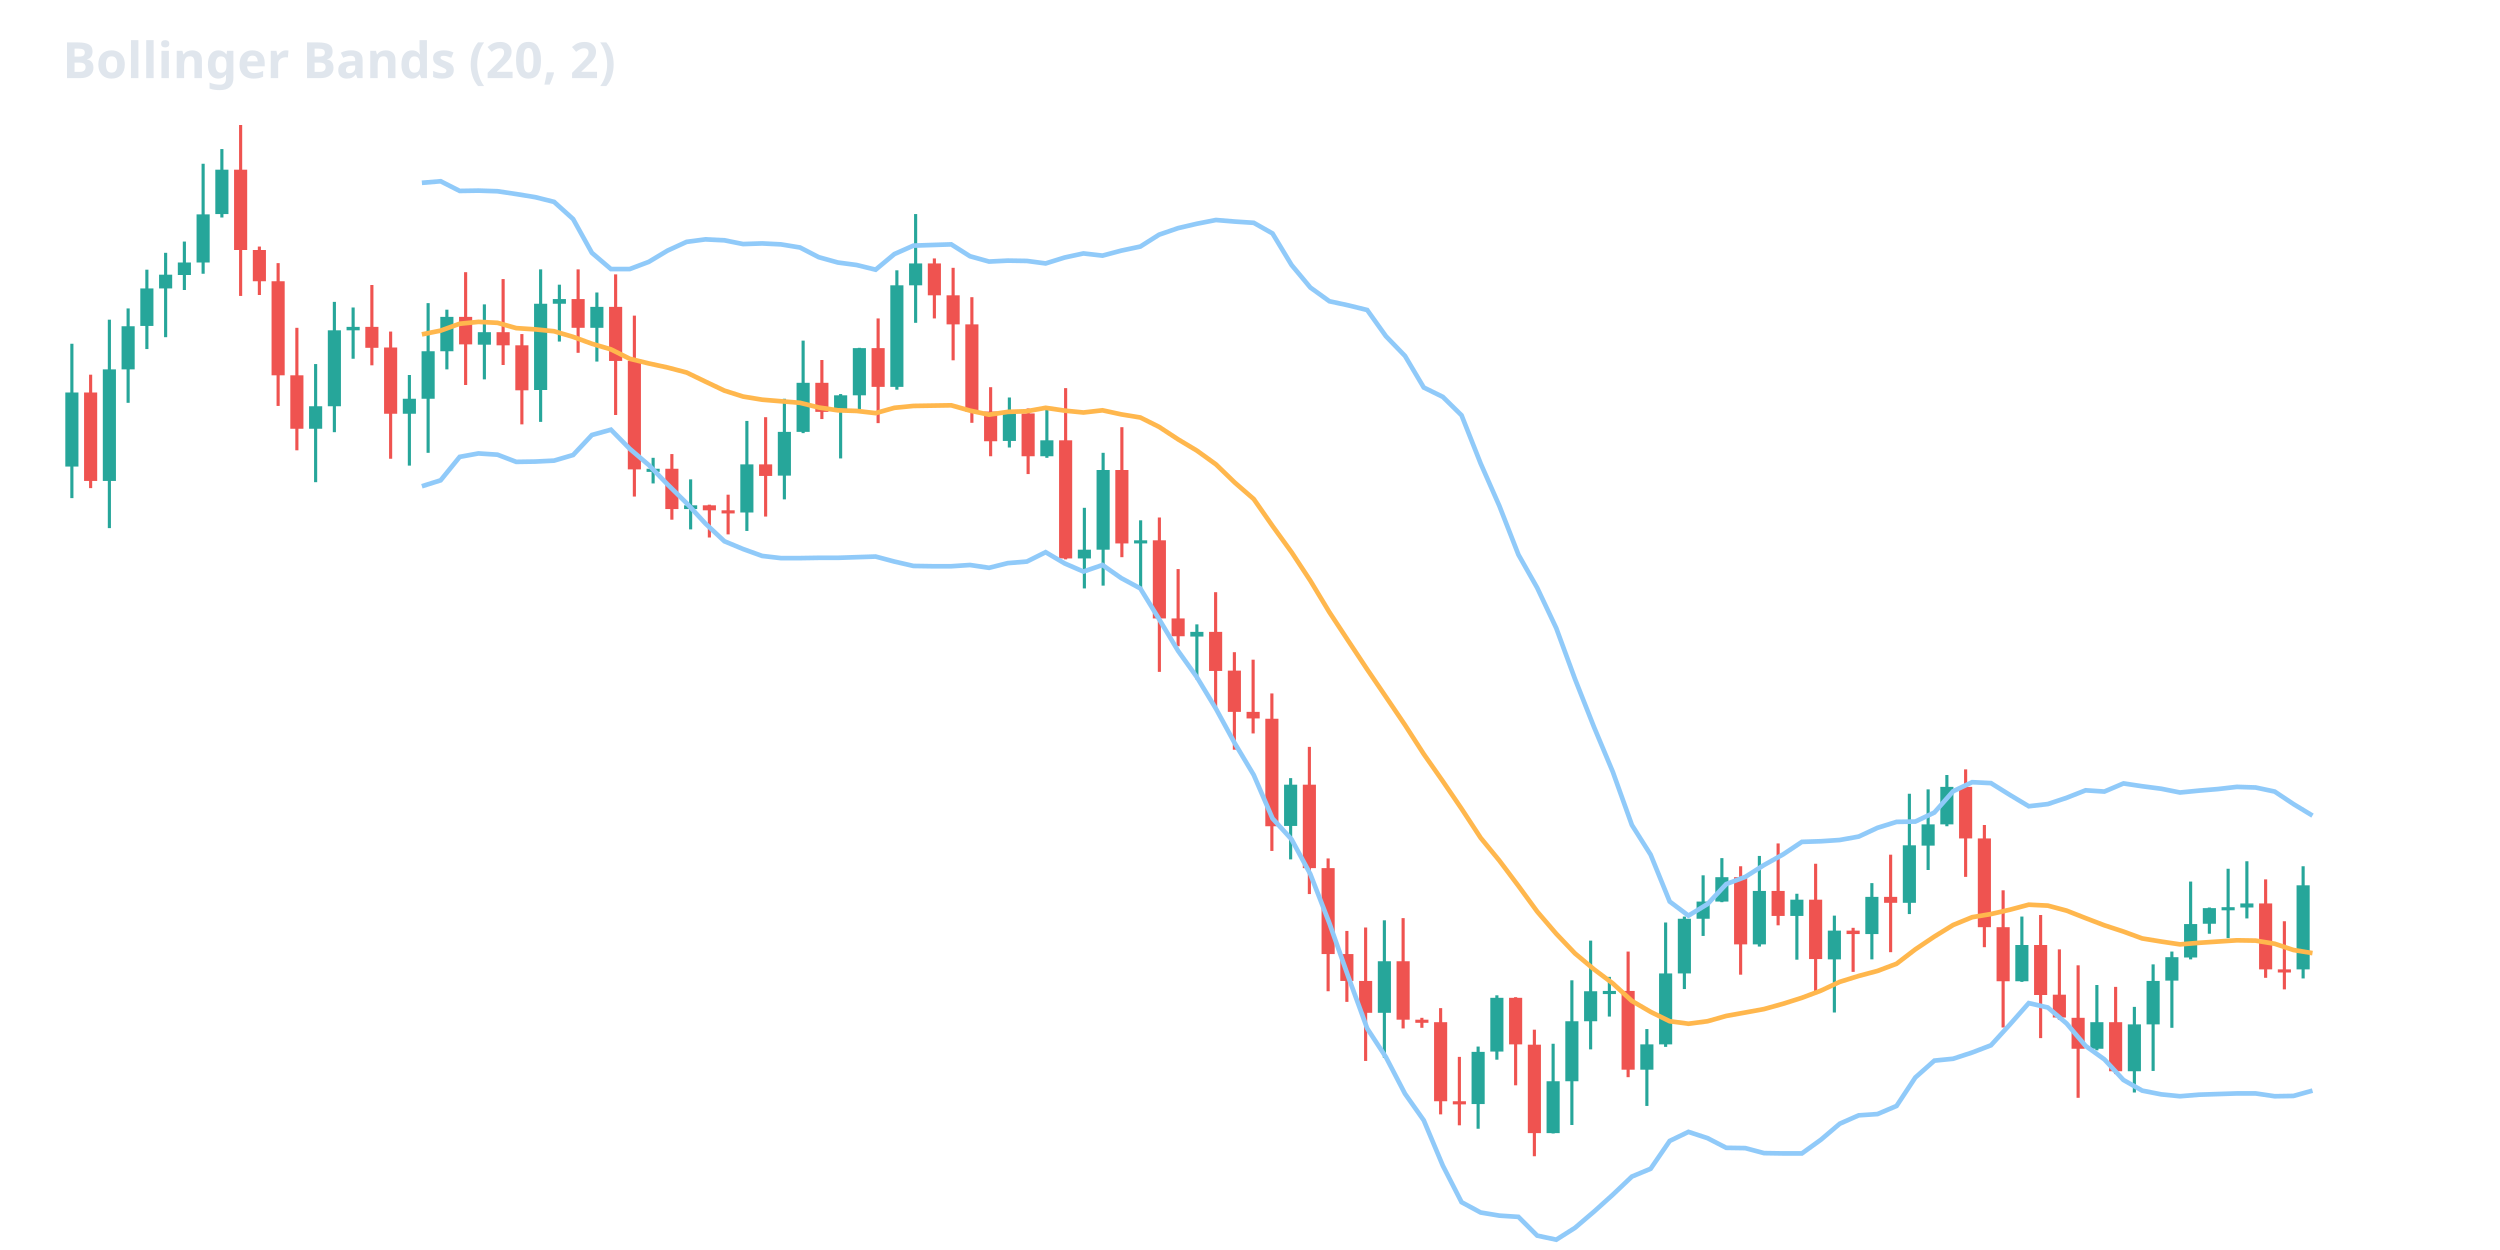
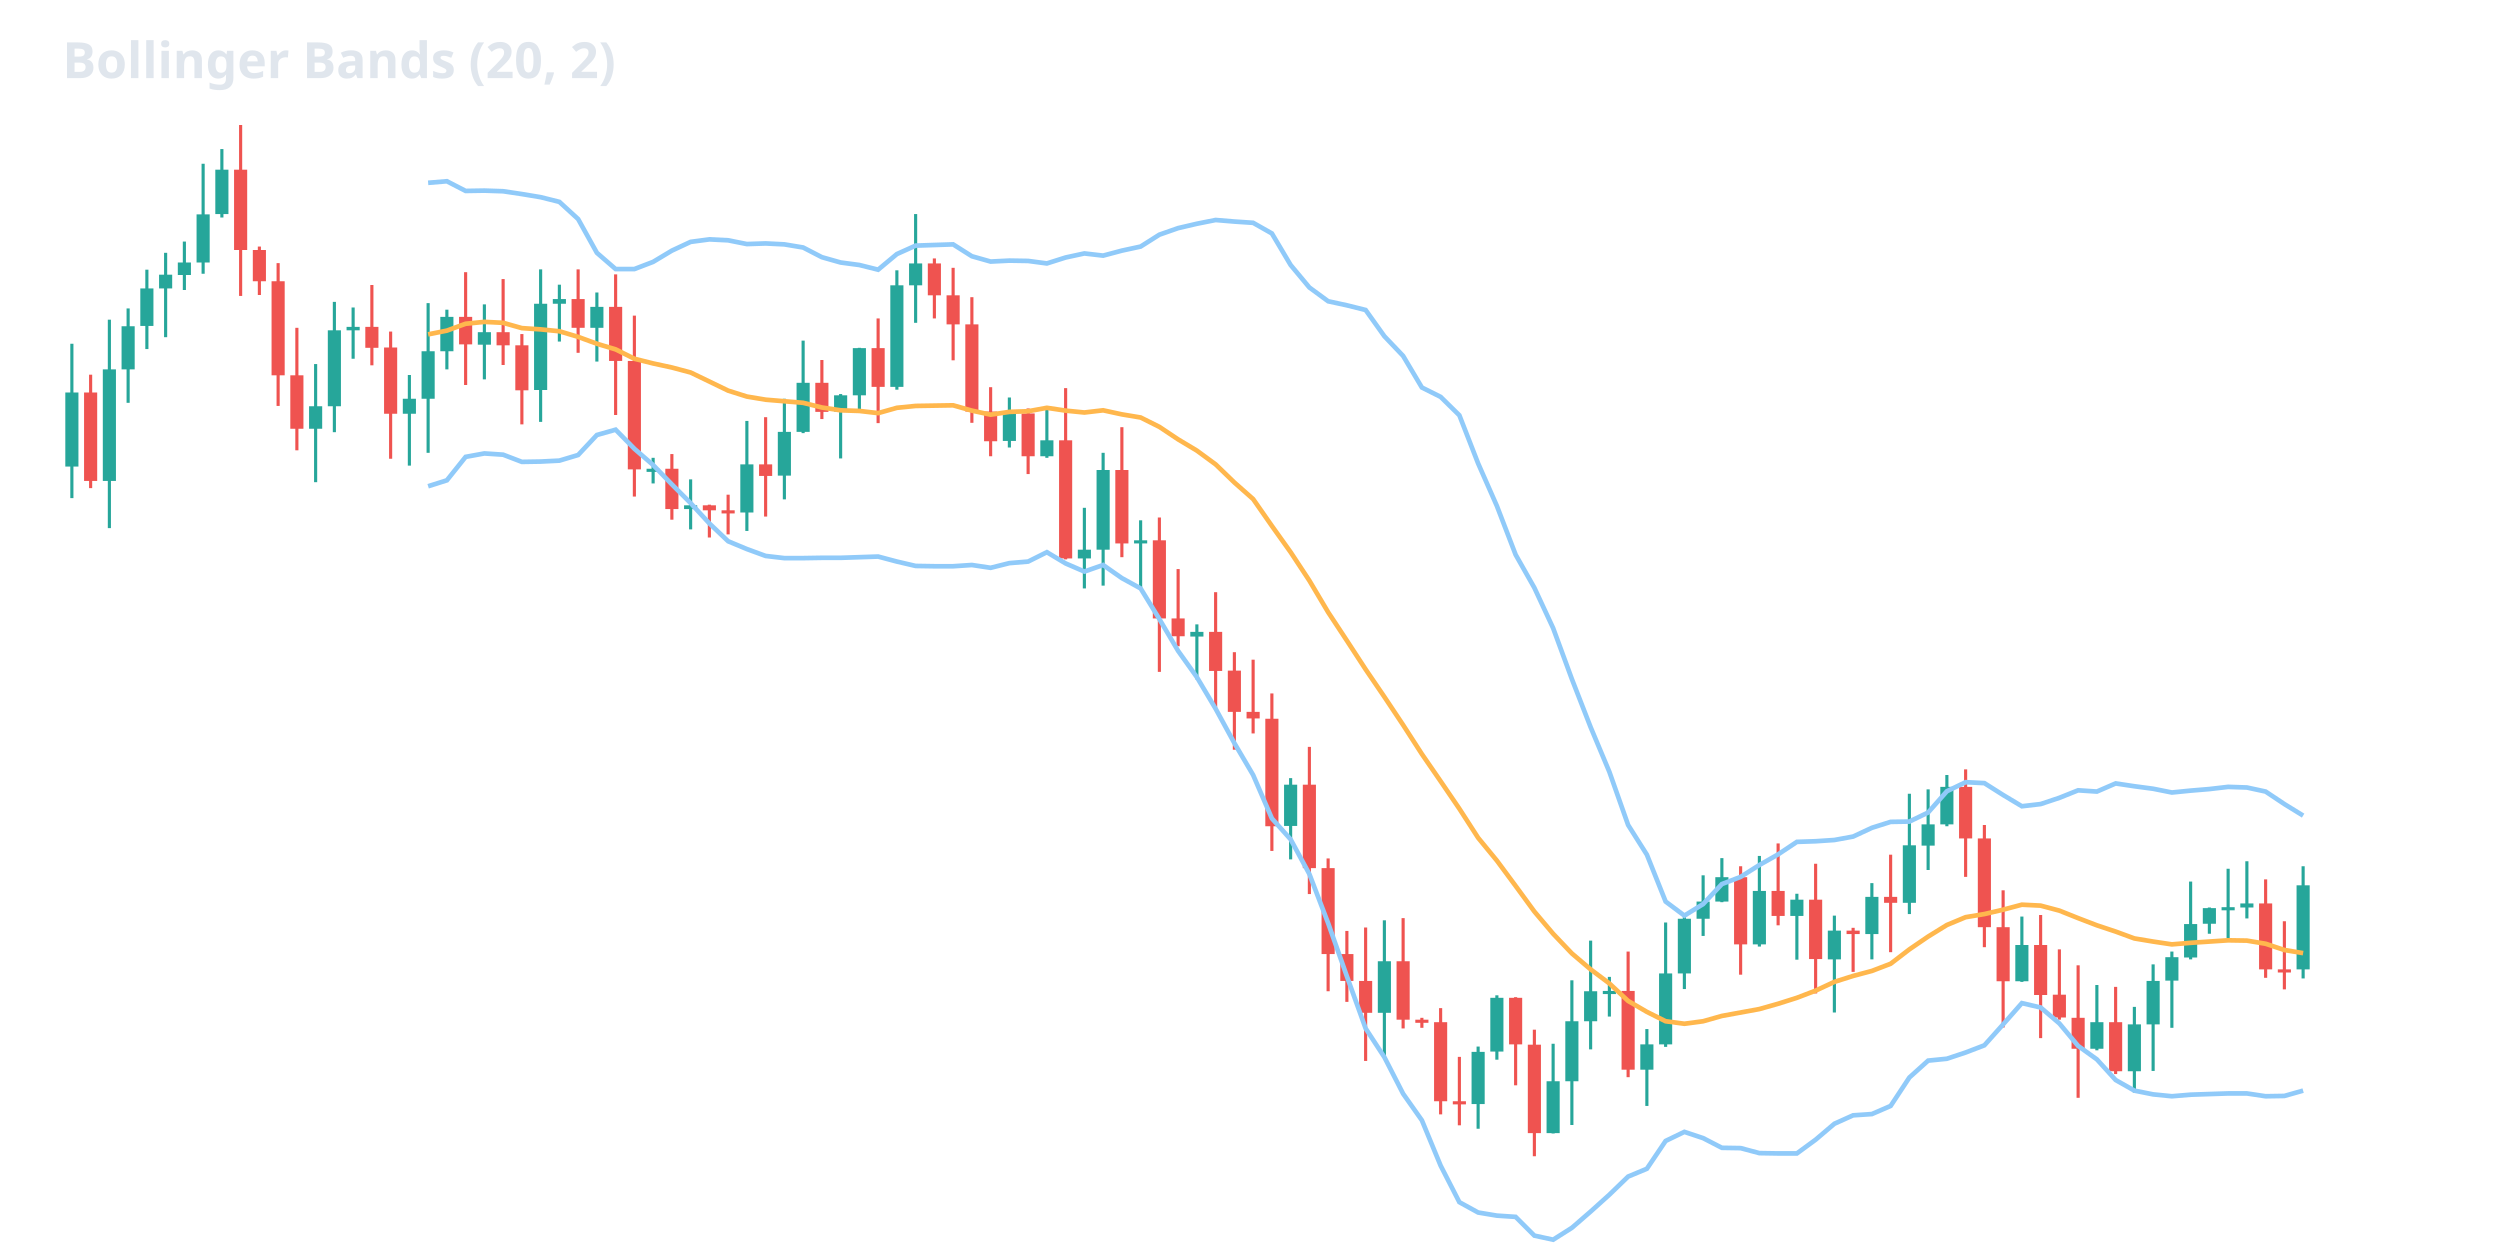
<svg xmlns="http://www.w3.org/2000/svg" width="800" height="400" style="background-color:#141824;font-family:sans-serif;">
  <text x="20" y="25" fill="#e0e6ed" font-size="16" font-weight="bold">Bollinger Bands (20, 2)</text>
  <line x1="23.0" y1="110.0" x2="23.0" y2="159.4" stroke="#26a69a" stroke-width="1" />
  <rect x="20.9" y="125.6" width="4.2" height="23.7" fill="#26a69a" />
  <line x1="29.0" y1="119.9" x2="29.0" y2="156.2" stroke="#ef5350" stroke-width="1" />
  <rect x="26.9" y="125.6" width="4.2" height="28.3" fill="#ef5350" />
  <line x1="35.0" y1="102.3" x2="35.0" y2="169.0" stroke="#26a69a" stroke-width="1" />
  <rect x="32.9" y="118.2" width="4.2" height="35.7" fill="#26a69a" />
  <line x1="41.0" y1="98.7" x2="41.0" y2="128.9" stroke="#26a69a" stroke-width="1" />
  <rect x="38.9" y="104.4" width="4.2" height="13.8" fill="#26a69a" />
  <line x1="47.0" y1="86.3" x2="47.0" y2="111.7" stroke="#26a69a" stroke-width="1" />
  <rect x="44.9" y="92.3" width="4.2" height="12.0" fill="#26a69a" />
  <line x1="53.0" y1="80.9" x2="53.0" y2="107.9" stroke="#26a69a" stroke-width="1" />
  <rect x="50.9" y="87.9" width="4.2" height="4.4" fill="#26a69a" />
  <line x1="59.0" y1="77.3" x2="59.0" y2="92.8" stroke="#26a69a" stroke-width="1" />
  <rect x="56.9" y="84.0" width="4.2" height="4.0" fill="#26a69a" />
  <line x1="65.0" y1="52.4" x2="65.0" y2="87.6" stroke="#26a69a" stroke-width="1" />
  <rect x="62.9" y="68.6" width="4.2" height="15.4" fill="#26a69a" />
  <line x1="71.0" y1="47.7" x2="71.0" y2="69.6" stroke="#26a69a" stroke-width="1" />
  <rect x="68.9" y="54.3" width="4.2" height="14.2" fill="#26a69a" />
  <line x1="77.0" y1="40.0" x2="77.0" y2="94.7" stroke="#ef5350" stroke-width="1" />
  <rect x="74.9" y="54.3" width="4.2" height="25.7" fill="#ef5350" />
  <line x1="83.0" y1="78.9" x2="83.0" y2="94.4" stroke="#ef5350" stroke-width="1" />
  <rect x="80.9" y="80.0" width="4.2" height="10.0" fill="#ef5350" />
  <line x1="89.0" y1="84.2" x2="89.0" y2="129.9" stroke="#ef5350" stroke-width="1" />
  <rect x="86.9" y="90.0" width="4.2" height="30.1" fill="#ef5350" />
  <line x1="95.0" y1="104.9" x2="95.0" y2="144.1" stroke="#ef5350" stroke-width="1" />
  <rect x="92.9" y="120.1" width="4.2" height="17.1" fill="#ef5350" />
  <line x1="101.0" y1="116.5" x2="101.0" y2="154.3" stroke="#26a69a" stroke-width="1" />
  <rect x="98.9" y="130.0" width="4.2" height="7.2" fill="#26a69a" />
  <line x1="107.0" y1="96.6" x2="107.0" y2="138.3" stroke="#26a69a" stroke-width="1" />
  <rect x="104.9" y="105.7" width="4.2" height="24.3" fill="#26a69a" />
  <line x1="113.0" y1="98.4" x2="113.0" y2="114.8" stroke="#26a69a" stroke-width="1" />
  <rect x="110.9" y="104.6" width="4.2" height="1.1" fill="#26a69a" />
  <line x1="119.0" y1="91.2" x2="119.0" y2="116.9" stroke="#ef5350" stroke-width="1" />
  <rect x="116.9" y="104.6" width="4.2" height="6.7" fill="#ef5350" />
  <line x1="125.0" y1="106.1" x2="125.0" y2="146.8" stroke="#ef5350" stroke-width="1" />
  <rect x="122.9" y="111.2" width="4.2" height="21.2" fill="#ef5350" />
  <line x1="131.0" y1="120.0" x2="131.0" y2="149.0" stroke="#26a69a" stroke-width="1" />
  <rect x="128.9" y="127.6" width="4.2" height="4.8" fill="#26a69a" />
  <line x1="137.0" y1="97.0" x2="137.0" y2="144.9" stroke="#26a69a" stroke-width="1" />
  <rect x="134.9" y="112.4" width="4.2" height="15.2" fill="#26a69a" />
  <line x1="143.0" y1="99.1" x2="143.0" y2="118.2" stroke="#26a69a" stroke-width="1" />
  <rect x="140.9" y="101.4" width="4.2" height="11.0" fill="#26a69a" />
  <line x1="149.0" y1="87.1" x2="149.0" y2="123.2" stroke="#ef5350" stroke-width="1" />
  <rect x="146.9" y="101.4" width="4.2" height="8.8" fill="#ef5350" />
  <line x1="155.0" y1="97.4" x2="155.0" y2="121.4" stroke="#26a69a" stroke-width="1" />
  <rect x="152.9" y="106.3" width="4.2" height="4.0" fill="#26a69a" />
  <line x1="161.0" y1="89.3" x2="161.0" y2="116.8" stroke="#ef5350" stroke-width="1" />
  <rect x="158.9" y="106.3" width="4.2" height="4.2" fill="#ef5350" />
  <line x1="167.0" y1="106.9" x2="167.0" y2="135.8" stroke="#ef5350" stroke-width="1" />
  <rect x="164.9" y="110.5" width="4.2" height="14.4" fill="#ef5350" />
  <line x1="173.0" y1="86.2" x2="173.0" y2="135.0" stroke="#26a69a" stroke-width="1" />
  <rect x="170.9" y="97.2" width="4.2" height="27.6" fill="#26a69a" />
  <line x1="179.0" y1="91.1" x2="179.0" y2="109.3" stroke="#26a69a" stroke-width="1" />
  <rect x="176.9" y="95.7" width="4.2" height="1.5" fill="#26a69a" />
  <line x1="185.0" y1="86.2" x2="185.0" y2="112.9" stroke="#ef5350" stroke-width="1" />
  <rect x="182.9" y="95.7" width="4.2" height="9.2" fill="#ef5350" />
  <line x1="191.0" y1="93.6" x2="191.0" y2="115.7" stroke="#26a69a" stroke-width="1" />
  <rect x="188.9" y="98.2" width="4.2" height="6.7" fill="#26a69a" />
  <line x1="197.0" y1="87.8" x2="197.0" y2="132.8" stroke="#ef5350" stroke-width="1" />
  <rect x="194.9" y="98.2" width="4.2" height="17.3" fill="#ef5350" />
  <line x1="203.0" y1="101.0" x2="203.0" y2="158.9" stroke="#ef5350" stroke-width="1" />
  <rect x="200.9" y="115.5" width="4.2" height="34.7" fill="#ef5350" />
  <line x1="209.0" y1="146.5" x2="209.0" y2="154.7" stroke="#26a69a" stroke-width="1" />
  <rect x="206.9" y="150.0" width="4.2" height="1.0" fill="#26a69a" />
  <line x1="215.0" y1="145.3" x2="215.0" y2="166.3" stroke="#ef5350" stroke-width="1" />
  <rect x="212.9" y="150.0" width="4.2" height="12.9" fill="#ef5350" />
  <line x1="221.0" y1="153.4" x2="221.0" y2="169.4" stroke="#26a69a" stroke-width="1" />
  <rect x="218.9" y="161.7" width="4.2" height="1.2" fill="#26a69a" />
  <line x1="227.0" y1="161.5" x2="227.0" y2="172.0" stroke="#ef5350" stroke-width="1" />
  <rect x="224.9" y="161.7" width="4.2" height="1.6" fill="#ef5350" />
  <line x1="233.0" y1="158.3" x2="233.0" y2="171.0" stroke="#ef5350" stroke-width="1" />
  <rect x="230.9" y="163.3" width="4.2" height="1.0" fill="#ef5350" />
  <line x1="239.0" y1="134.7" x2="239.0" y2="169.9" stroke="#26a69a" stroke-width="1" />
  <rect x="236.9" y="148.6" width="4.2" height="15.4" fill="#26a69a" />
  <line x1="245.0" y1="133.5" x2="245.0" y2="165.3" stroke="#ef5350" stroke-width="1" />
  <rect x="242.9" y="148.6" width="4.2" height="3.7" fill="#ef5350" />
  <line x1="251.0" y1="127.6" x2="251.0" y2="159.8" stroke="#26a69a" stroke-width="1" />
  <rect x="248.9" y="138.2" width="4.2" height="14.0" fill="#26a69a" />
  <line x1="257.0" y1="109.0" x2="257.0" y2="138.6" stroke="#26a69a" stroke-width="1" />
  <rect x="254.9" y="122.5" width="4.2" height="15.7" fill="#26a69a" />
  <line x1="263.0" y1="115.2" x2="263.0" y2="134.1" stroke="#ef5350" stroke-width="1" />
  <rect x="260.9" y="122.5" width="4.2" height="9.3" fill="#ef5350" />
  <line x1="269.0" y1="126.1" x2="269.0" y2="146.7" stroke="#26a69a" stroke-width="1" />
  <rect x="266.9" y="126.5" width="4.2" height="5.2" fill="#26a69a" />
  <line x1="275.0" y1="111.3" x2="275.0" y2="130.9" stroke="#26a69a" stroke-width="1" />
  <rect x="272.9" y="111.4" width="4.2" height="15.1" fill="#26a69a" />
  <line x1="281.0" y1="101.9" x2="281.0" y2="135.4" stroke="#ef5350" stroke-width="1" />
  <rect x="278.9" y="111.4" width="4.2" height="12.4" fill="#ef5350" />
  <line x1="287.0" y1="86.5" x2="287.0" y2="124.7" stroke="#26a69a" stroke-width="1" />
  <rect x="284.9" y="91.3" width="4.2" height="32.5" fill="#26a69a" />
  <line x1="293.0" y1="68.5" x2="293.0" y2="103.3" stroke="#26a69a" stroke-width="1" />
  <rect x="290.9" y="84.3" width="4.2" height="7.0" fill="#26a69a" />
  <line x1="299.0" y1="82.7" x2="299.0" y2="101.9" stroke="#ef5350" stroke-width="1" />
  <rect x="296.9" y="84.3" width="4.2" height="10.2" fill="#ef5350" />
  <line x1="305.0" y1="85.7" x2="305.0" y2="115.3" stroke="#ef5350" stroke-width="1" />
  <rect x="302.9" y="94.5" width="4.2" height="9.3" fill="#ef5350" />
  <line x1="311.0" y1="95.1" x2="311.0" y2="135.3" stroke="#ef5350" stroke-width="1" />
  <rect x="308.9" y="103.8" width="4.2" height="27.9" fill="#ef5350" />
  <line x1="317.0" y1="123.9" x2="317.0" y2="146.0" stroke="#ef5350" stroke-width="1" />
  <rect x="314.9" y="131.7" width="4.2" height="9.5" fill="#ef5350" />
  <line x1="323.0" y1="127.2" x2="323.0" y2="143.2" stroke="#26a69a" stroke-width="1" />
  <rect x="320.9" y="132.3" width="4.2" height="8.8" fill="#26a69a" />
  <line x1="329.0" y1="130.7" x2="329.0" y2="151.7" stroke="#ef5350" stroke-width="1" />
  <rect x="326.9" y="132.3" width="4.2" height="13.7" fill="#ef5350" />
  <line x1="335.0" y1="131.0" x2="335.0" y2="146.5" stroke="#26a69a" stroke-width="1" />
  <rect x="332.9" y="140.9" width="4.2" height="5.1" fill="#26a69a" />
  <line x1="341.0" y1="124.2" x2="341.0" y2="179.0" stroke="#ef5350" stroke-width="1" />
  <rect x="338.9" y="140.9" width="4.2" height="37.8" fill="#ef5350" />
  <line x1="347.0" y1="162.5" x2="347.0" y2="188.3" stroke="#26a69a" stroke-width="1" />
  <rect x="344.9" y="175.9" width="4.2" height="2.8" fill="#26a69a" />
  <line x1="353.0" y1="144.9" x2="353.0" y2="187.4" stroke="#26a69a" stroke-width="1" />
  <rect x="350.9" y="150.4" width="4.2" height="25.5" fill="#26a69a" />
  <line x1="359.0" y1="136.7" x2="359.0" y2="178.3" stroke="#ef5350" stroke-width="1" />
  <rect x="356.9" y="150.4" width="4.2" height="23.5" fill="#ef5350" />
  <line x1="365.0" y1="166.5" x2="365.0" y2="188.4" stroke="#26a69a" stroke-width="1" />
  <rect x="362.9" y="172.9" width="4.2" height="1.0" fill="#26a69a" />
  <line x1="371.0" y1="165.6" x2="371.0" y2="215.0" stroke="#ef5350" stroke-width="1" />
  <rect x="368.9" y="172.9" width="4.2" height="25.0" fill="#ef5350" />
  <line x1="377.0" y1="182.1" x2="377.0" y2="206.8" stroke="#ef5350" stroke-width="1" />
  <rect x="374.9" y="197.9" width="4.2" height="5.7" fill="#ef5350" />
  <line x1="383.0" y1="199.8" x2="383.0" y2="217.4" stroke="#26a69a" stroke-width="1" />
  <rect x="380.9" y="202.2" width="4.2" height="1.5" fill="#26a69a" />
  <line x1="389.0" y1="189.5" x2="389.0" y2="226.5" stroke="#ef5350" stroke-width="1" />
  <rect x="386.9" y="202.2" width="4.2" height="12.5" fill="#ef5350" />
  <line x1="395.0" y1="208.7" x2="395.0" y2="239.9" stroke="#ef5350" stroke-width="1" />
  <rect x="392.9" y="214.6" width="4.2" height="13.2" fill="#ef5350" />
  <line x1="401.0" y1="211.1" x2="401.0" y2="234.7" stroke="#ef5350" stroke-width="1" />
  <rect x="398.9" y="227.8" width="4.2" height="2.1" fill="#ef5350" />
  <line x1="407.0" y1="221.9" x2="407.0" y2="272.3" stroke="#ef5350" stroke-width="1" />
  <rect x="404.9" y="230.0" width="4.2" height="34.4" fill="#ef5350" />
  <line x1="413.0" y1="249.0" x2="413.0" y2="275.0" stroke="#26a69a" stroke-width="1" />
  <rect x="410.9" y="251.1" width="4.2" height="13.2" fill="#26a69a" />
  <line x1="419.0" y1="239.0" x2="419.0" y2="286.1" stroke="#ef5350" stroke-width="1" />
  <rect x="416.9" y="251.1" width="4.2" height="26.7" fill="#ef5350" />
  <line x1="425.0" y1="274.7" x2="425.0" y2="317.2" stroke="#ef5350" stroke-width="1" />
  <rect x="422.9" y="277.8" width="4.2" height="27.5" fill="#ef5350" />
  <line x1="431.0" y1="297.9" x2="431.0" y2="320.6" stroke="#ef5350" stroke-width="1" />
  <rect x="428.9" y="305.3" width="4.2" height="8.6" fill="#ef5350" />
  <line x1="437.0" y1="296.8" x2="437.0" y2="339.5" stroke="#ef5350" stroke-width="1" />
  <rect x="434.9" y="313.9" width="4.2" height="10.2" fill="#ef5350" />
  <line x1="443.0" y1="294.5" x2="443.0" y2="338.5" stroke="#26a69a" stroke-width="1" />
  <rect x="440.9" y="307.6" width="4.2" height="16.5" fill="#26a69a" />
  <line x1="449.0" y1="293.8" x2="449.0" y2="329.1" stroke="#ef5350" stroke-width="1" />
  <rect x="446.9" y="307.6" width="4.2" height="18.7" fill="#ef5350" />
  <line x1="455.0" y1="325.7" x2="455.0" y2="328.9" stroke="#ef5350" stroke-width="1" />
  <rect x="452.9" y="326.3" width="4.2" height="1.0" fill="#ef5350" />
  <line x1="461.0" y1="322.6" x2="461.0" y2="356.6" stroke="#ef5350" stroke-width="1" />
  <rect x="458.9" y="327.1" width="4.2" height="25.3" fill="#ef5350" />
  <line x1="467.0" y1="338.2" x2="467.0" y2="360.1" stroke="#ef5350" stroke-width="1" />
  <rect x="464.9" y="352.4" width="4.2" height="1.0" fill="#ef5350" />
  <line x1="473.0" y1="334.9" x2="473.0" y2="361.2" stroke="#26a69a" stroke-width="1" />
  <rect x="470.9" y="336.6" width="4.2" height="16.7" fill="#26a69a" />
  <line x1="479.0" y1="318.5" x2="479.0" y2="339.1" stroke="#26a69a" stroke-width="1" />
  <rect x="476.9" y="319.3" width="4.2" height="17.2" fill="#26a69a" />
  <line x1="485.0" y1="319.1" x2="485.0" y2="347.3" stroke="#ef5350" stroke-width="1" />
  <rect x="482.9" y="319.3" width="4.2" height="14.9" fill="#ef5350" />
  <line x1="491.0" y1="329.5" x2="491.0" y2="370.0" stroke="#ef5350" stroke-width="1" />
  <rect x="488.9" y="334.3" width="4.2" height="28.3" fill="#ef5350" />
  <line x1="497.0" y1="334.0" x2="497.0" y2="362.7" stroke="#26a69a" stroke-width="1" />
  <rect x="494.9" y="346.0" width="4.2" height="16.6" fill="#26a69a" />
  <line x1="503.0" y1="313.7" x2="503.0" y2="360.0" stroke="#26a69a" stroke-width="1" />
  <rect x="500.9" y="326.8" width="4.2" height="19.2" fill="#26a69a" />
  <line x1="509.0" y1="301.0" x2="509.0" y2="335.8" stroke="#26a69a" stroke-width="1" />
  <rect x="506.9" y="317.2" width="4.2" height="9.6" fill="#26a69a" />
  <line x1="515.0" y1="312.6" x2="515.0" y2="325.3" stroke="#26a69a" stroke-width="1" />
  <rect x="512.9" y="317.1" width="4.2" height="1.0" fill="#26a69a" />
  <line x1="521.0" y1="304.5" x2="521.0" y2="344.7" stroke="#ef5350" stroke-width="1" />
  <rect x="518.9" y="317.1" width="4.2" height="25.2" fill="#ef5350" />
  <line x1="527.0" y1="329.3" x2="527.0" y2="353.9" stroke="#26a69a" stroke-width="1" />
  <rect x="524.9" y="334.2" width="4.2" height="8.1" fill="#26a69a" />
  <line x1="533.0" y1="295.2" x2="533.0" y2="335.0" stroke="#26a69a" stroke-width="1" />
  <rect x="530.9" y="311.5" width="4.2" height="22.7" fill="#26a69a" />
  <line x1="539.0" y1="293.3" x2="539.0" y2="316.5" stroke="#26a69a" stroke-width="1" />
  <rect x="536.9" y="294.0" width="4.2" height="17.5" fill="#26a69a" />
  <line x1="545.0" y1="280.1" x2="545.0" y2="299.5" stroke="#26a69a" stroke-width="1" />
  <rect x="542.9" y="288.5" width="4.2" height="5.5" fill="#26a69a" />
  <line x1="551.0" y1="274.6" x2="551.0" y2="288.7" stroke="#26a69a" stroke-width="1" />
  <rect x="548.9" y="280.7" width="4.2" height="7.8" fill="#26a69a" />
  <line x1="557.0" y1="277.2" x2="557.0" y2="311.9" stroke="#ef5350" stroke-width="1" />
  <rect x="554.9" y="280.7" width="4.2" height="21.5" fill="#ef5350" />
  <line x1="563.0" y1="273.9" x2="563.0" y2="302.9" stroke="#26a69a" stroke-width="1" />
  <rect x="560.9" y="285.1" width="4.2" height="17.1" fill="#26a69a" />
  <line x1="569.0" y1="269.9" x2="569.0" y2="296.1" stroke="#ef5350" stroke-width="1" />
  <rect x="566.9" y="285.1" width="4.2" height="8.0" fill="#ef5350" />
  <line x1="575.0" y1="286.0" x2="575.0" y2="307.1" stroke="#26a69a" stroke-width="1" />
  <rect x="572.9" y="287.9" width="4.2" height="5.2" fill="#26a69a" />
  <line x1="581.0" y1="276.4" x2="581.0" y2="317.9" stroke="#ef5350" stroke-width="1" />
  <rect x="578.9" y="287.9" width="4.2" height="19.0" fill="#ef5350" />
  <line x1="587.0" y1="293.0" x2="587.0" y2="324.0" stroke="#26a69a" stroke-width="1" />
  <rect x="584.9" y="297.8" width="4.2" height="9.2" fill="#26a69a" />
  <line x1="593.0" y1="296.9" x2="593.0" y2="311.0" stroke="#ef5350" stroke-width="1" />
  <rect x="590.9" y="297.8" width="4.2" height="1.1" fill="#ef5350" />
  <line x1="599.0" y1="282.6" x2="599.0" y2="307.0" stroke="#26a69a" stroke-width="1" />
  <rect x="596.9" y="287.0" width="4.2" height="11.9" fill="#26a69a" />
  <line x1="605.0" y1="273.5" x2="605.0" y2="304.7" stroke="#ef5350" stroke-width="1" />
  <rect x="602.9" y="287.0" width="4.2" height="1.9" fill="#ef5350" />
  <line x1="611.0" y1="254.0" x2="611.0" y2="292.5" stroke="#26a69a" stroke-width="1" />
  <rect x="608.9" y="270.5" width="4.2" height="18.4" fill="#26a69a" />
  <line x1="617.0" y1="252.6" x2="617.0" y2="278.4" stroke="#26a69a" stroke-width="1" />
  <rect x="614.9" y="263.8" width="4.2" height="6.8" fill="#26a69a" />
  <line x1="623.0" y1="248.0" x2="623.0" y2="264.4" stroke="#26a69a" stroke-width="1" />
  <rect x="620.9" y="251.8" width="4.2" height="12.0" fill="#26a69a" />
  <line x1="629.0" y1="246.2" x2="629.0" y2="280.6" stroke="#ef5350" stroke-width="1" />
  <rect x="626.9" y="251.8" width="4.2" height="16.5" fill="#ef5350" />
  <line x1="635.0" y1="264.0" x2="635.0" y2="303.1" stroke="#ef5350" stroke-width="1" />
  <rect x="632.9" y="268.3" width="4.2" height="28.4" fill="#ef5350" />
  <line x1="641.0" y1="284.9" x2="641.0" y2="328.8" stroke="#ef5350" stroke-width="1" />
  <rect x="638.9" y="296.7" width="4.2" height="17.3" fill="#ef5350" />
  <line x1="647.0" y1="293.3" x2="647.0" y2="314.2" stroke="#26a69a" stroke-width="1" />
  <rect x="644.9" y="302.4" width="4.2" height="11.6" fill="#26a69a" />
  <line x1="653.0" y1="292.8" x2="653.0" y2="332.2" stroke="#ef5350" stroke-width="1" />
  <rect x="650.9" y="302.4" width="4.2" height="16.0" fill="#ef5350" />
  <line x1="659.0" y1="303.8" x2="659.0" y2="326.3" stroke="#ef5350" stroke-width="1" />
  <rect x="656.9" y="318.3" width="4.2" height="7.3" fill="#ef5350" />
  <line x1="665.0" y1="308.9" x2="665.0" y2="351.3" stroke="#ef5350" stroke-width="1" />
  <rect x="662.9" y="325.7" width="4.2" height="9.9" fill="#ef5350" />
  <line x1="671.0" y1="315.2" x2="671.0" y2="336.1" stroke="#26a69a" stroke-width="1" />
  <rect x="668.9" y="327.1" width="4.2" height="8.5" fill="#26a69a" />
  <line x1="677.0" y1="315.8" x2="677.0" y2="343.7" stroke="#ef5350" stroke-width="1" />
  <rect x="674.9" y="327.1" width="4.2" height="15.7" fill="#ef5350" />
  <line x1="683.0" y1="322.2" x2="683.0" y2="349.6" stroke="#26a69a" stroke-width="1" />
  <rect x="680.9" y="327.8" width="4.2" height="15.0" fill="#26a69a" />
  <line x1="689.0" y1="308.6" x2="689.0" y2="342.7" stroke="#26a69a" stroke-width="1" />
  <rect x="686.9" y="313.9" width="4.2" height="13.9" fill="#26a69a" />
  <line x1="695.0" y1="304.5" x2="695.0" y2="328.9" stroke="#26a69a" stroke-width="1" />
  <rect x="692.9" y="306.3" width="4.2" height="7.5" fill="#26a69a" />
  <line x1="701.0" y1="282.1" x2="701.0" y2="307.0" stroke="#26a69a" stroke-width="1" />
  <rect x="698.9" y="295.7" width="4.2" height="10.7" fill="#26a69a" />
  <line x1="707.0" y1="290.4" x2="707.0" y2="298.8" stroke="#26a69a" stroke-width="1" />
  <rect x="704.9" y="290.6" width="4.2" height="5.0" fill="#26a69a" />
  <line x1="713.0" y1="278.0" x2="713.0" y2="300.2" stroke="#26a69a" stroke-width="1" />
  <rect x="710.9" y="290.3" width="4.2" height="1.0" fill="#26a69a" />
  <line x1="719.0" y1="275.6" x2="719.0" y2="293.9" stroke="#26a69a" stroke-width="1" />
  <rect x="716.9" y="289.1" width="4.2" height="1.3" fill="#26a69a" />
  <line x1="725.0" y1="281.4" x2="725.0" y2="312.9" stroke="#ef5350" stroke-width="1" />
  <rect x="722.9" y="289.1" width="4.2" height="21.1" fill="#ef5350" />
  <line x1="731.0" y1="294.8" x2="731.0" y2="316.6" stroke="#ef5350" stroke-width="1" />
  <rect x="728.9" y="310.2" width="4.2" height="1.0" fill="#ef5350" />
  <line x1="737.0" y1="277.2" x2="737.0" y2="313.1" stroke="#26a69a" stroke-width="1" />
  <rect x="734.9" y="283.3" width="4.2" height="26.9" fill="#26a69a" />
-   <polyline points="135.0,58.5 141.0,58.0 147.1,61.1 153.1,61.0 159.2,61.2 165.2,62.1 171.3,63.1 177.3,64.6 183.4,70.1 189.4,80.9 195.5,86.1 201.5,86.1 207.6,83.8 213.6,80.2 219.7,77.4 225.7,76.6 231.8,76.9 237.8,78.1 243.9,77.9 249.9,78.2 256.0,79.2 262.0,82.3 268.1,84.0 274.1,84.8 280.2,86.3 286.2,81.3 292.3,78.6 298.3,78.4 304.4,78.2 310.4,82.0 316.5,83.7 322.5,83.4 328.6,83.5 334.6,84.3 340.7,82.4 346.7,81.1 352.8,81.8 358.8,80.2 364.9,78.9 370.9,75.1 377.0,73.0 383.0,71.6 389.1,70.4 395.1,70.9 401.2,71.3 407.2,74.7 413.3,84.8 419.3,92.0 425.4,96.4 431.4,97.7 437.5,99.2 443.5,107.6 449.6,113.9 455.6,124.0 461.7,127.0 467.7,132.9 473.8,148.3 479.8,161.9 485.9,177.5 491.9,188.1 498.0,201.0 504.0,217.3 510.1,232.7 516.1,247.0 522.2,264.0 528.2,273.5 534.3,288.5 540.3,293.0 546.4,289.3 552.4,282.9 558.5,280.6 564.5,276.8 570.6,273.4 576.6,269.4 582.7,269.2 588.7,268.8 594.8,267.7 600.8,264.9 606.9,263.0 612.9,262.9 619.0,260.0 625.0,253.2 631.1,250.3 637.1,250.6 643.2,254.4 649.2,258.0 655.3,257.3 661.3,255.3 667.4,252.9 673.4,253.3 679.5,250.7 685.5,251.6 691.6,252.4 697.6,253.6 703.7,253.0 709.7,252.5 715.8,251.8 721.8,252.0 727.9,253.3 733.9,257.3 740.0,261.0" fill="none" stroke="#90caf9" stroke-width="1.5" />
-   <polyline points="135.0,107.0 141.0,105.8 147.1,103.6 153.1,103.0 159.2,103.3 165.2,105.0 171.3,105.4 177.3,106.0 183.4,107.8 189.4,110.0 195.5,111.8 201.5,114.8 207.6,116.3 213.6,117.6 219.7,119.2 225.7,122.1 231.8,125.0 237.8,126.9 243.9,127.9 249.9,128.4 256.0,128.9 262.0,130.4 268.1,131.3 274.1,131.5 280.2,132.2 286.2,130.5 292.3,129.9 298.3,129.8 304.4,129.7 310.4,131.4 316.5,132.7 322.5,131.8 328.6,131.6 334.6,130.5 340.7,131.4 346.7,132.0 352.8,131.3 358.8,132.6 364.9,133.6 370.9,136.6 377.0,140.6 383.0,144.2 389.1,148.6 395.1,154.4 401.2,159.7 407.2,168.3 413.3,176.7 419.3,185.8 425.4,195.9 431.4,205.0 437.5,214.2 443.5,223.0 449.6,232.0 455.6,241.3 461.7,250.0 467.7,258.8 473.8,268.1 479.8,275.4 485.9,283.5 491.9,291.7 498.0,298.8 504.0,305.1 510.1,310.2 516.1,314.7 522.2,320.3 528.2,323.8 534.3,326.8 540.3,327.6 546.4,326.8 552.4,325.1 558.5,324.0 564.5,322.9 570.6,321.2 576.6,319.3 582.7,317.0 588.7,314.2 594.8,312.3 600.8,310.7 606.9,308.4 612.9,303.8 619.0,299.7 625.0,296.0 631.1,293.5 637.1,292.5 643.2,291.1 649.2,289.5 655.3,289.8 661.3,291.4 667.4,293.8 673.4,296.1 679.5,298.1 685.5,300.3 691.6,301.3 697.6,302.2 703.7,301.7 709.7,301.3 715.8,300.9 721.8,301.0 727.9,302.0 733.9,304.0 740.0,305.0" fill="none" stroke="#ffb74d" stroke-width="1.5" />
-   <polyline points="135.0,155.6 141.0,153.7 147.1,146.2 153.1,145.1 159.2,145.5 165.2,147.8 171.3,147.7 177.3,147.4 183.4,145.6 189.4,139.2 195.5,137.5 201.5,143.6 207.6,148.8 213.6,155.0 219.7,161.0 225.7,167.5 231.8,173.2 237.8,175.7 243.9,177.9 249.9,178.6 256.0,178.6 262.0,178.5 268.1,178.5 274.1,178.3 280.2,178.1 286.2,179.7 292.3,181.1 298.3,181.2 304.4,181.2 310.4,180.8 316.5,181.7 322.5,180.2 328.6,179.7 334.6,176.7 340.7,180.3 346.7,182.9 352.8,180.8 358.8,185.0 364.9,188.3 370.9,198.1 377.0,208.3 383.0,216.7 389.1,226.8 395.1,237.8 401.2,248.0 407.2,261.9 413.3,268.6 419.3,279.7 425.4,295.4 431.4,312.4 437.5,329.1 443.5,338.3 449.6,350.0 455.6,358.5 461.7,373.0 467.7,384.7 473.8,388.0 479.8,389.0 485.9,389.4 491.9,395.4 498.0,396.7 504.0,392.9 510.1,387.7 516.1,382.3 522.2,376.5 528.2,374.0 534.3,365.1 540.3,362.2 546.4,364.2 552.4,367.3 558.5,367.4 564.5,369.0 570.6,369.1 576.6,369.1 582.7,364.7 588.7,359.6 594.8,356.9 600.8,356.5 606.9,353.9 612.9,344.8 619.0,339.4 625.0,338.8 631.1,336.8 637.1,334.5 643.2,327.8 649.2,321.0 655.3,322.4 661.3,327.5 667.4,334.7 673.4,339.0 679.5,345.6 685.5,349.0 691.6,350.2 697.6,350.8 703.7,350.3 709.7,350.1 715.8,349.9 721.8,349.9 727.9,350.8 733.9,350.7 740.0,349.0" fill="none" stroke="#90caf9" stroke-width="1.5" />
+   <polyline points="137.0,58.5 143.0,58.0 149.0,61.1 155.0,61.0 161.0,61.2 167.0,62.1 173.0,63.1 179.0,64.6 185.0,70.1 191.0,80.9 197.0,86.1 203.0,86.1 209.0,83.8 215.0,80.2 221.0,77.4 227.0,76.6 233.0,76.9 239.0,78.1 245.0,77.9 251.0,78.2 257.0,79.2 263.0,82.3 269.0,84.0 275.0,84.8 281.0,86.3 287.0,81.3 293.0,78.6 299.0,78.4 305.0,78.2 311.0,82.0 317.0,83.7 323.0,83.4 329.0,83.5 335.0,84.3 341.0,82.4 347.0,81.1 353.0,81.8 359.0,80.2 365.0,78.9 371.0,75.1 377.0,73.0 383.0,71.6 389.0,70.4 395.0,70.9 401.0,71.3 407.0,74.7 413.0,84.8 419.0,92.0 425.0,96.4 431.0,97.7 437.0,99.2 443.0,107.6 449.0,113.9 455.0,124.0 461.0,127.0 467.0,132.9 473.0,148.3 479.0,161.9 485.0,177.5 491.0,188.1 497.0,201.0 503.0,217.3 509.0,232.7 515.0,247.0 521.0,264.0 527.0,273.5 533.0,288.5 539.0,293.0 545.0,289.3 551.0,282.9 557.0,280.6 563.0,276.8 569.0,273.4 575.0,269.4 581.0,269.2 587.0,268.8 593.0,267.7 599.0,264.9 605.0,263.0 611.0,262.9 617.0,260.0 623.0,253.2 629.0,250.3 635.0,250.6 641.0,254.4 647.0,258.0 653.0,257.3 659.0,255.3 665.0,252.9 671.0,253.3 677.0,250.7 683.0,251.6 689.0,252.4 695.0,253.6 701.0,253.0 707.0,252.5 713.0,251.8 719.0,252.0 725.0,253.3 731.0,257.3 737.0,261.0" fill="none" stroke="#90caf9" stroke-width="1.5" />
+   <polyline points="137.0,107.0 143.0,105.8 149.0,103.6 155.0,103.0 161.0,103.3 167.0,105.0 173.0,105.4 179.0,106.0 185.0,107.8 191.0,110.0 197.0,111.8 203.0,114.8 209.0,116.3 215.0,117.6 221.0,119.2 227.0,122.1 233.0,125.0 239.0,126.9 245.0,127.9 251.0,128.4 257.0,128.9 263.0,130.4 269.0,131.3 275.0,131.5 281.0,132.2 287.0,130.5 293.0,129.9 299.0,129.8 305.0,129.7 311.0,131.4 317.0,132.7 323.0,131.8 329.0,131.6 335.0,130.5 341.0,131.4 347.0,132.0 353.0,131.3 359.0,132.6 365.0,133.6 371.0,136.6 377.0,140.6 383.0,144.2 389.0,148.6 395.0,154.4 401.0,159.7 407.0,168.3 413.0,176.7 419.0,185.8 425.0,195.9 431.0,205.0 437.0,214.2 443.0,223.0 449.0,232.0 455.0,241.3 461.0,250.0 467.0,258.8 473.0,268.1 479.0,275.4 485.0,283.5 491.0,291.7 497.0,298.8 503.0,305.1 509.0,310.2 515.0,314.7 521.0,320.3 527.0,323.8 533.0,326.8 539.0,327.6 545.0,326.8 551.0,325.1 557.0,324.0 563.0,322.9 569.0,321.2 575.0,319.3 581.0,317.0 587.0,314.2 593.0,312.3 599.0,310.7 605.0,308.4 611.0,303.8 617.0,299.7 623.0,296.0 629.0,293.5 635.0,292.5 641.0,291.1 647.0,289.5 653.0,289.8 659.0,291.4 665.0,293.8 671.0,296.1 677.0,298.1 683.0,300.3 689.0,301.3 695.0,302.2 701.0,301.7 707.0,301.3 713.0,300.9 719.0,301.0 725.0,302.0 731.0,304.0 737.0,305.0" fill="none" stroke="#ffb74d" stroke-width="1.5" />
+   <polyline points="137.0,155.6 143.0,153.7 149.0,146.2 155.0,145.1 161.0,145.5 167.0,147.8 173.0,147.7 179.0,147.4 185.0,145.6 191.0,139.2 197.0,137.5 203.0,143.6 209.0,148.8 215.0,155.0 221.0,161.0 227.0,167.5 233.0,173.2 239.0,175.7 245.0,177.9 251.0,178.6 257.0,178.6 263.0,178.5 269.0,178.5 275.0,178.3 281.0,178.1 287.0,179.7 293.0,181.1 299.0,181.2 305.0,181.2 311.0,180.8 317.0,181.7 323.0,180.2 329.0,179.7 335.0,176.7 341.0,180.3 347.0,182.9 353.0,180.8 359.0,185.0 365.0,188.3 371.0,198.1 377.0,208.3 383.0,216.7 389.0,226.8 395.0,237.8 401.0,248.0 407.0,261.9 413.0,268.6 419.0,279.7 425.0,295.4 431.0,312.4 437.0,329.1 443.0,338.3 449.0,350.0 455.0,358.5 461.0,373.0 467.0,384.7 473.0,388.0 479.0,389.0 485.0,389.4 491.0,395.4 497.0,396.7 503.0,392.9 509.0,387.7 515.0,382.3 521.0,376.5 527.0,374.0 533.0,365.1 539.0,362.2 545.0,364.2 551.0,367.3 557.0,367.4 563.0,369.0 569.0,369.1 575.0,369.1 581.0,364.7 587.0,359.6 593.0,356.9 599.0,356.5 605.0,353.9 611.0,344.8 617.0,339.4 623.0,338.8 629.0,336.8 635.0,334.5 641.0,327.8 647.0,321.0 653.0,322.4 659.0,327.5 665.0,334.7 671.0,339.0 677.0,345.6 683.0,349.0 689.0,350.2 695.0,350.8 701.0,350.3 707.0,350.1 713.0,349.9 719.0,349.9 725.0,350.8 731.0,350.7 737.0,349.0" fill="none" stroke="#90caf9" stroke-width="1.5" />
</svg>
